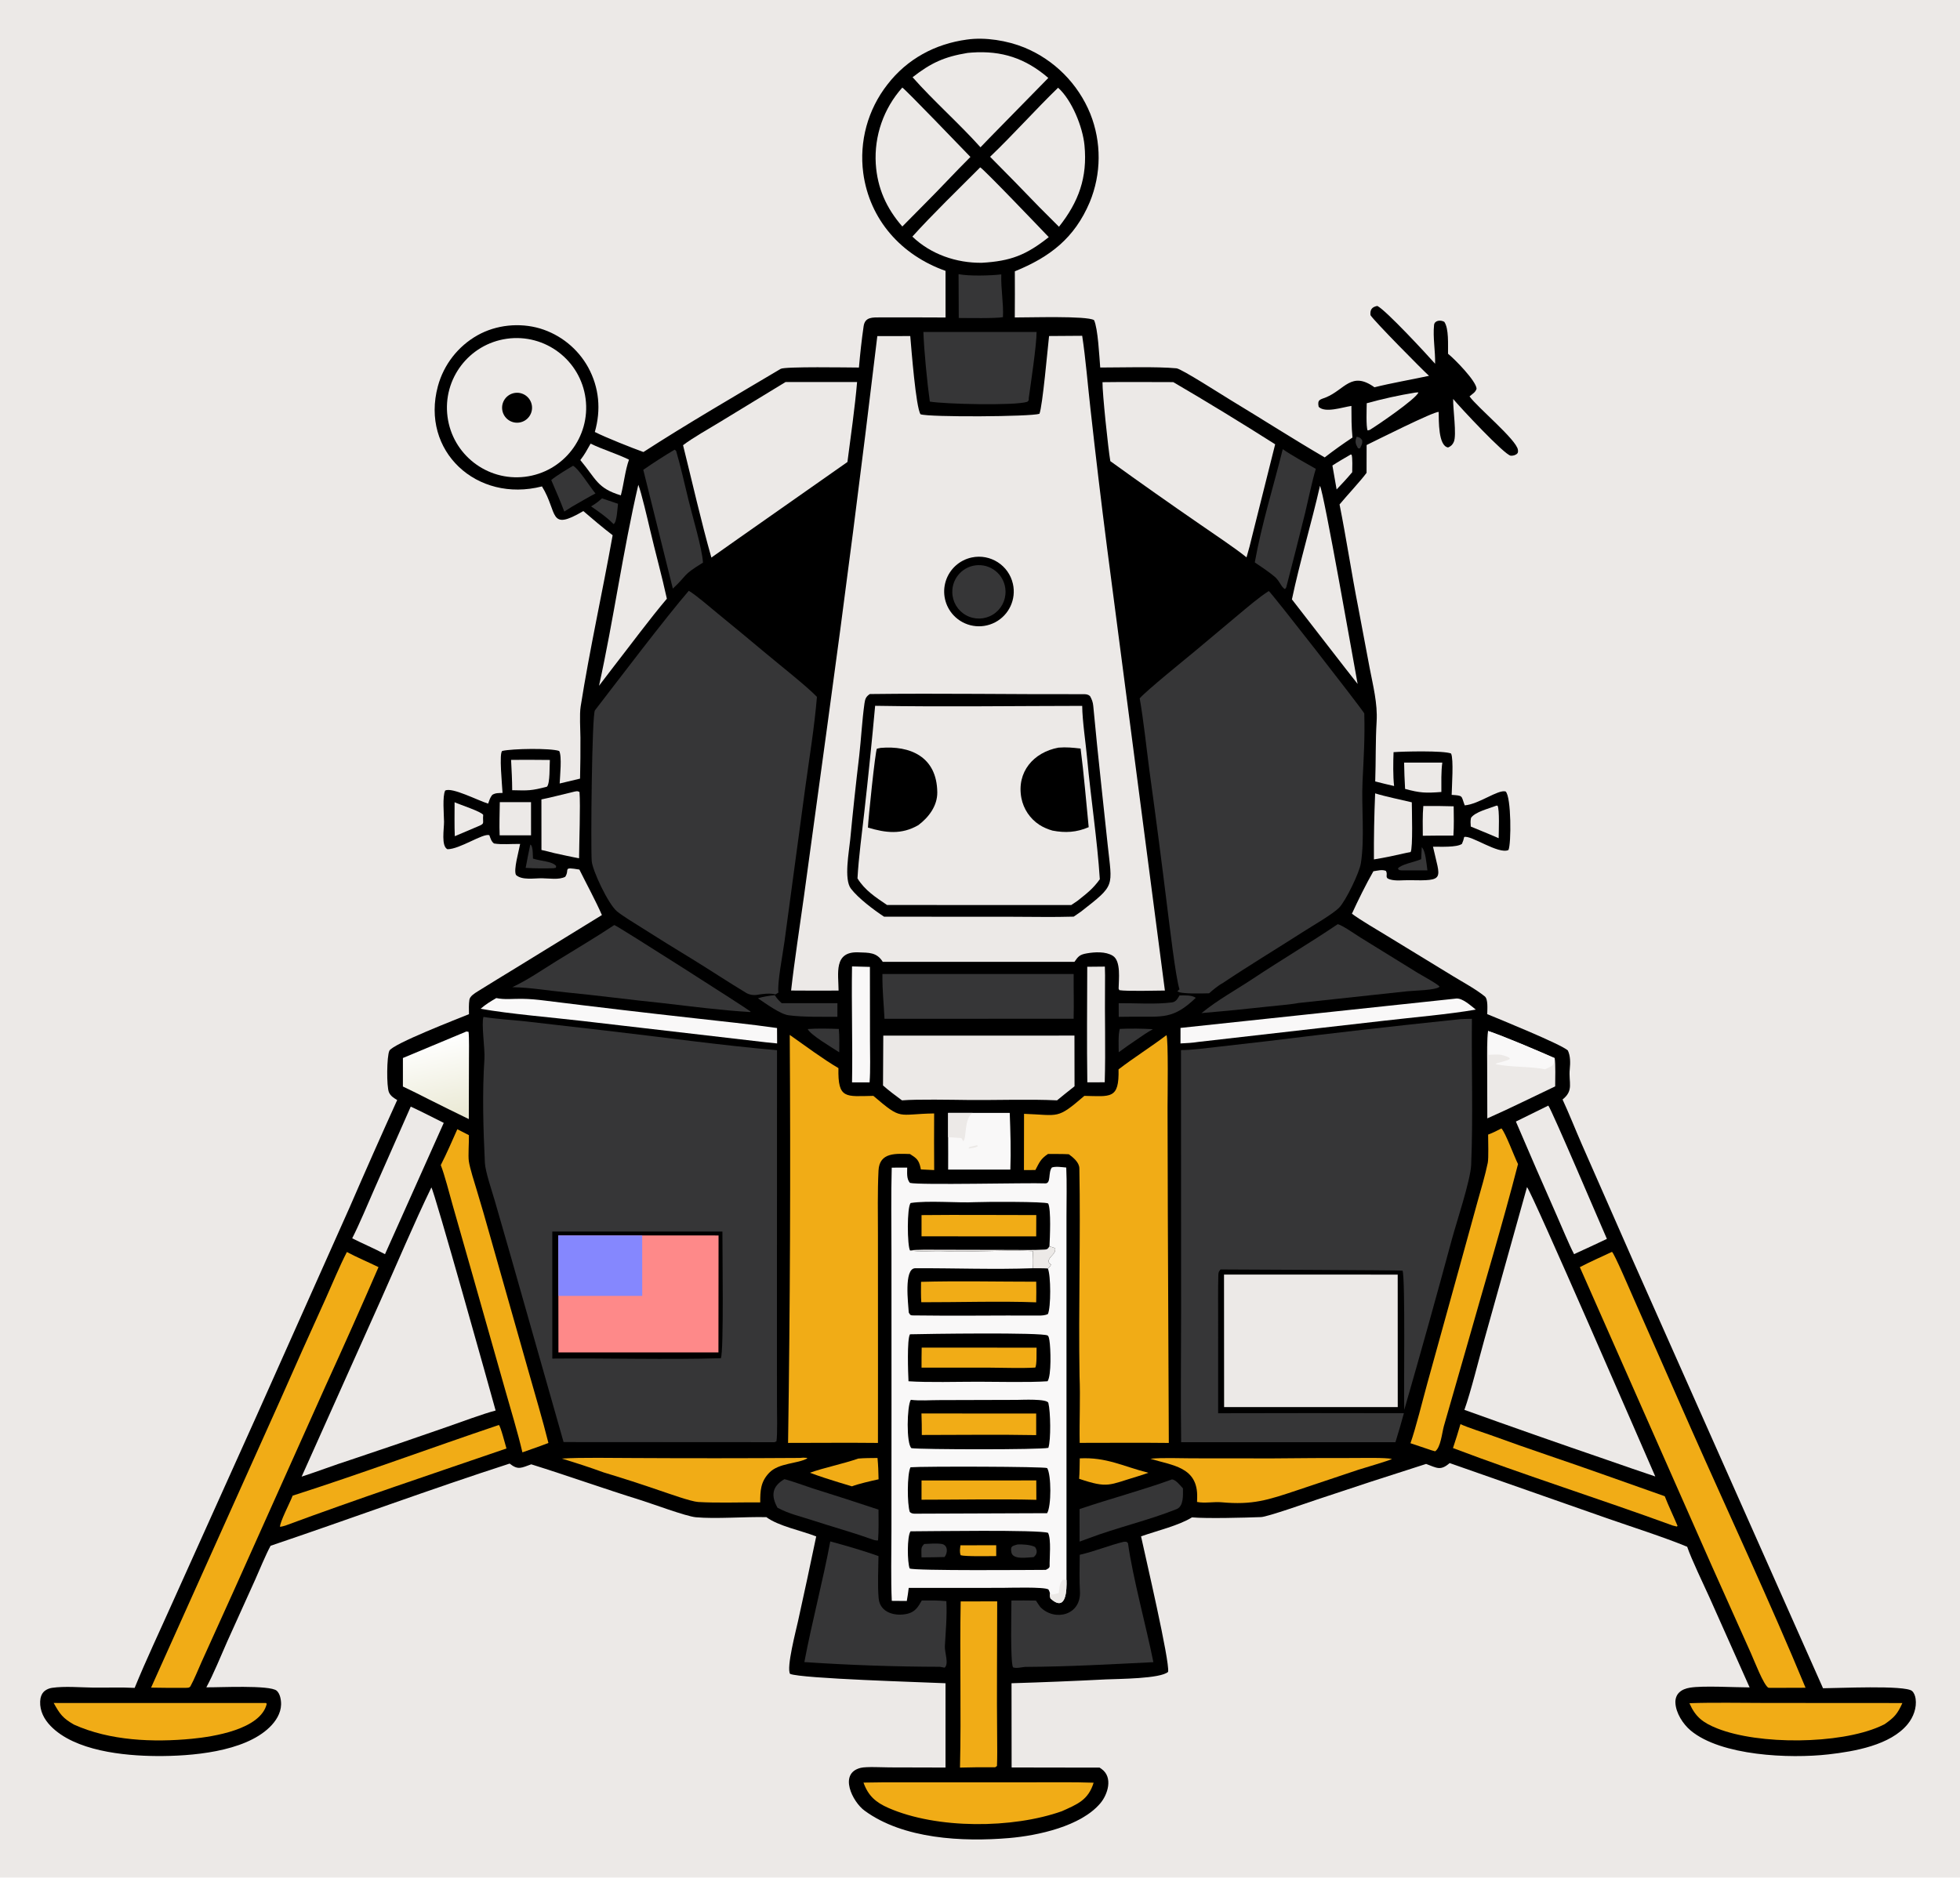
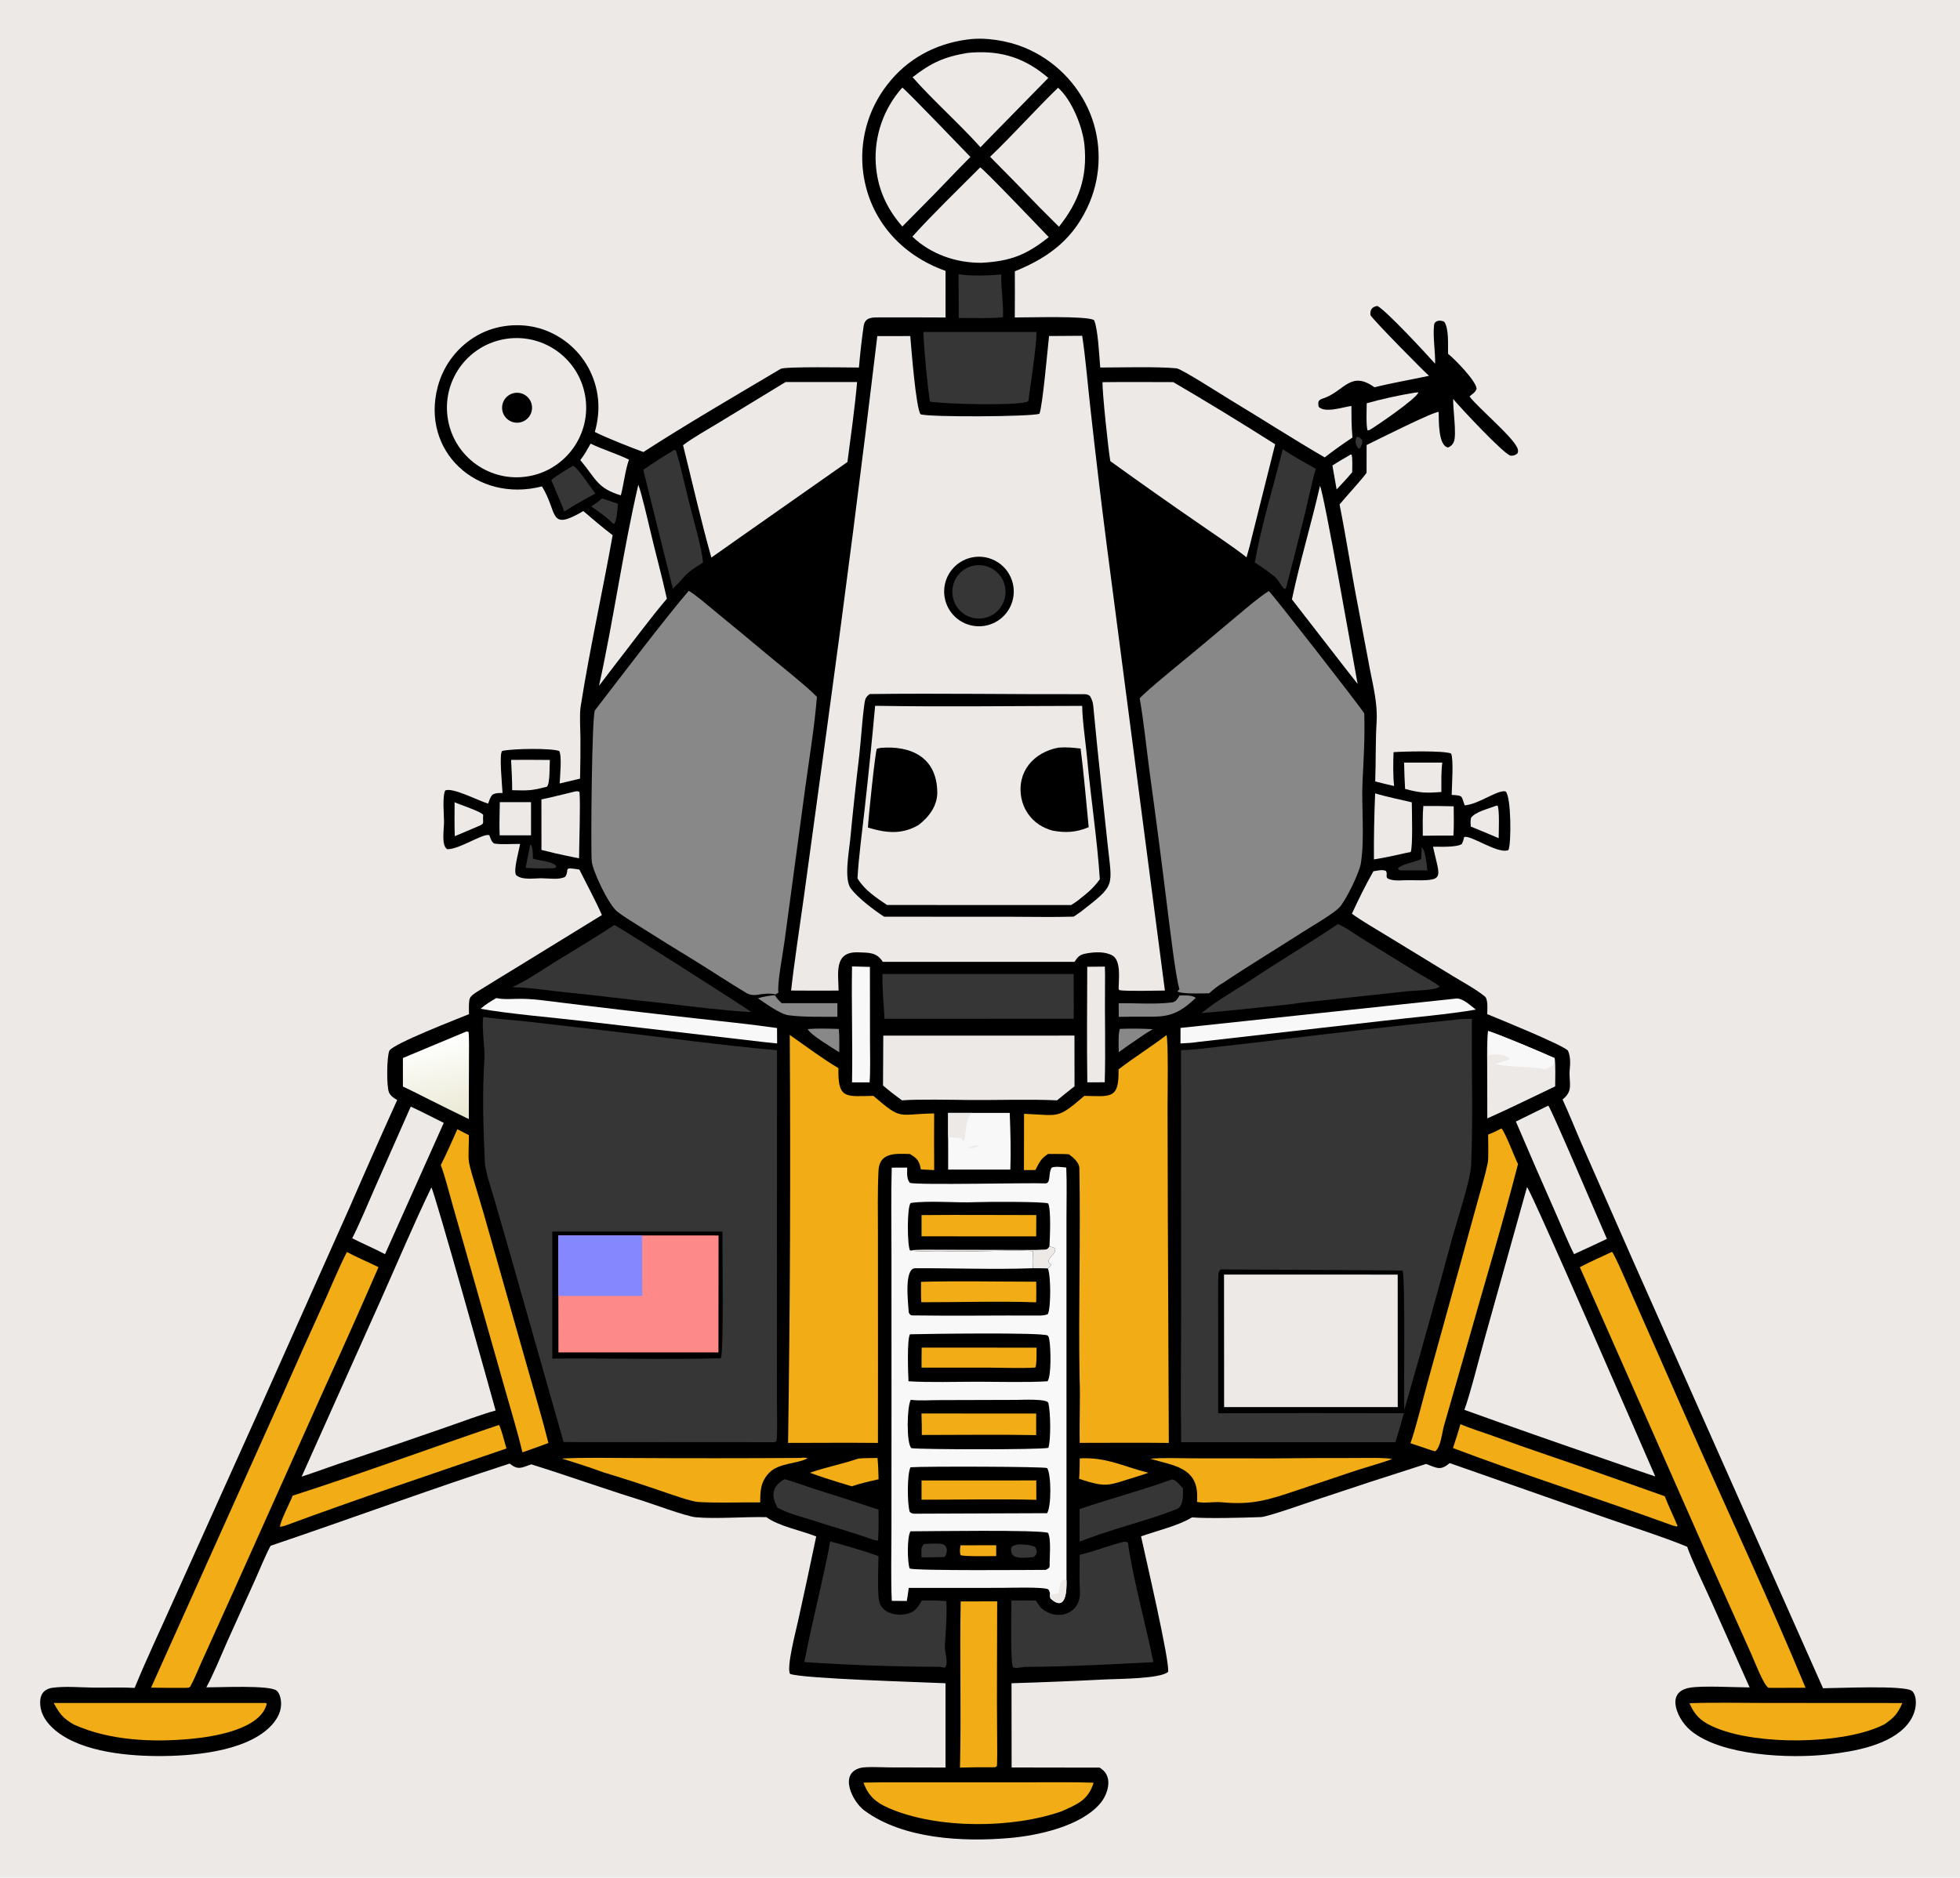
<svg xmlns="http://www.w3.org/2000/svg" width="502" height="481" viewBox="0 0 502 481">
  <path fill="#ece9e7" d="M0 0h502v481H0z" />
  <path d="M247.648 10.138c4.677-.675 10.367.264 14.71 2.036a31 31 0 0 1 16.889 16.964 30.15 30.15 0 0 1-.142 22.66c-3.91 9.246-10.224 14.055-19.183 17.71.041 3.919-.004 7.898-.012 11.821 3.443.032 18.467-.48 20.3.684 1.007 2.139 1.348 9.374 1.58 12.142 5.415 0 14.404-.279 19.537.202 1.269.118 11.64 6.793 13.745 8.062 8.027 4.841 16.077 10.023 24.214 14.763a115 115 0 0 1 7.116-5.09c-.282-2.8-.262-5.292-.275-8.1-2.332.334-6.728 1.894-8.387.228-.41-1.906.442-1.844 1.853-2.416 4.798-1.943 6.515-6.839 12.438-2.588 4.255-1.072 9.553-1.979 13.974-2.934-1.525-1.359-14.133-14.105-14.993-15.544-.146-1.395.356-2.102 1.752-2.362 2.197 1.076 12.635 12.349 14.8 14.812.078-3.294-.603-6.69-.269-9.93.118-1.149 1.614-1.383 2.62-.811 1.2 1.722.92 5.853.96 8.184 1.61 1.27 7.213 6.949 7.312 8.961-.337.978-.975 1.225-1.807 1.966 2.077 2.874 12.082 11.135 12.392 13.687.038.31.072.685-.159.93-.39.415-1.127.627-1.683.566-1.587-.174-13.055-12.483-14.745-14.537-.08 2.46.951 9.232.171 10.997-.322.728-.73 1.126-1.465 1.435-2.538-.392-2.365-6.869-2.413-9.102-1.166-.19-16.226 7.389-18.457 8.473l-.014 7.126c-1.425 1.97-5.093 5.891-6.918 8.101 1.75 8.74 3.077 17.702 4.805 26.469l2.893 15.361c.858 4.486 2.078 9.186 1.798 13.754-.313 5.122-.176 10.253-.362 15.374 1.53.423 3.28.802 4.839 1.176-.295-2.466-.238-6.207-.14-8.675 2.319-.186 12.888-.447 14.736.351.685 1.501.19 8.324.146 10.591 3.052.208 2.385.182 3.345 2.687 3.68-.303 8.473-4.094 10.474-3.563 1.47 1.363 1.466 13.466.723 15.002-2.533 1.197-9.64-3.916-11.335-3.327-.2.816-.248.99-.574 1.756-1.326.948-5.603.707-7.415.72 1.868 8.423 3.291 8.778-6.12 8.581-1.601-.034-3.373.27-4.938-.206-1.45-.441-.414-1.084-.985-2.163-.987-.432-2.149-.067-3.222.085-1.922 3.365-3.887 7.35-5.502 10.873 2.024 1.545 6.643 4.231 8.964 5.654l17.024 10.395c2.566 1.565 5.718 3.256 8.041 5.128.892.719.643 3.341.63 4.553 3.039 1.245 18.976 7.733 20.646 9.299.683 1.423.647 3.22.494 4.769-.346 3.506 1.117 5.438-1.848 7.8 1.638 3.517 3.345 7.844 4.946 11.5l12.99 29.542 48.778 109.786c3.467.002 21.07-.853 22.799.702.543.487.809 1.279.91 1.98.332 2.32-.564 4.708-2.014 6.493-4.416 5.433-13.715 7.016-20.289 7.766-9.98 1.138-27.52.387-35.297-6.103-1.98-1.652-3.801-4.495-3.92-7.122-.042-.941.228-1.874.894-2.56.746-.77 1.79-1.13 2.824-1.301 3.358-.557 11.312-.077 15.289-.07L437.88 409.34c-1.516-3.373-4.64-9.806-5.754-13.083-6.127-2.532-14.287-5.11-20.617-7.331l-40.223-14.108c-2.358 2.054-3.276 1.237-6.029.22a1841 1841 0 0 0-27.981 9.137c-2.248.748-12.65 4.42-14.295 4.48-4.212.157-13.716.415-17.692.074-3.308 2.083-9.013 3.435-13.041 4.865 1.063 4.965 7.43 32.183 6.926 34.716-1.947 1.78-12.736 1.781-15.897 1.928q-12.097.619-24.205.985l.025 21.574 7.468.018 15.066.022q.252.165.499.34c3.014 2.15 1.591 6.553-.32 8.808-4.99 5.892-15.98 8.267-23.339 8.897-11.893 1.017-27.113.262-37.019-7.008-3.09-2.224-6.77-9.59-.984-10.98 1.46-.351 5.613-.116 7.383-.112l14.316.038.001-21.6c-5.544-.262-36.854-1.172-39.81-2.396-1.001-1.538 1.524-11.16 2.029-13.48q2.403-10.852 4.664-21.736c-4.015-1.555-9.683-2.653-12.76-4.935-5.407-.14-12.943.498-18.063.027-2.529-.232-11.338-3.524-14.16-4.4-9.328-2.898-18.676-6.247-28-9.161-2.516.878-3.34 1.568-5.54-.19-20.16 6.508-40.992 14.23-61.22 21.053-1.22 2.224-2.874 6.274-3.95 8.686l-7.196 15.928c-1.554 3.515-3.511 8.351-5.312 11.65 2.977.065 16.295-.659 18.028.876.879.779 1.144 2.435 1.114 3.545-.06 2.267-1.353 4.264-2.932 5.803-6.555 6.386-20.212 7.438-28.915 7.382-8.496-.054-21.005-1.315-27.185-7.706-1.655-1.712-2.774-3.834-2.674-6.279.04-.983.34-2.01 1.121-2.662.533-.445 1.24-.725 1.923-.823 3.314-.474 7.163-.103 10.512-.065 3.543.042 7.11-.111 10.646.076 2.897-7.112 6.633-15 9.78-22.059l21.497-47.756 23.784-53.293a1827 1827 0 0 1 12.184-27.495c-.864-.512-1.681-1.01-2.107-1.963-.654-1.462-.575-9.25.102-10.659.855-1.775 17.585-8.216 20.384-9.368-.011-1.13-.071-2.602.113-3.712.154-.923 1.379-1.662 2.146-2.142 3.246-2.032 6.534-4.026 9.802-6.025l21.987-13.516c-1.471-3.417-4.059-8.203-5.766-11.653-4.484-.75-2.382-.048-3.621 1.847-1.581.84-4.13.4-5.957.38-1.989-.023-5.157.565-6.668-.86-.648-1.349.696-5.883 1.07-7.929-2.08-.05-4.72.217-6.686-.12-.702-.5-.888-1.304-1.206-2.13-1.623-.548-7.534 3.59-10.721 3.6-1.66-.788-.857-5.245-.877-7.044-.021-1.85-.446-6.54.291-7.981 1.749-.943 8.453 2.582 11.004 3.339.332-.908.466-1.487 1.05-2.237.867-.537 1.6-.452 2.639-.498-.061-1.533-.976-10.55-.032-10.769 2.535-.585 12.273-.756 14.54.018.752 1.339.191 6.542.123 8.333l5.22-1.248q.13-5.254.098-10.509c-.021-2.14-.26-5.96.057-7.965 2.314-14.666 5.585-29.272 8.195-43.881-2.65-2.036-4.968-4.007-7.506-6.187-9.024 5.287-6.432.428-10.596-6.319-16.687 4.275-31.151-9.025-26.656-25.68a21.4 21.4 0 0 1 10.166-13.05c4.782-2.678 10.744-3.273 15.989-1.733a21.06 21.06 0 0 1 12.324 9.942c2.844 5.216 3.339 10.897 1.713 16.577 2.905 1.462 9.41 4.038 12.45 5.135 10.832-7.022 24.01-14.685 35.158-21.308 1.058-.63 17.295-.347 20.037-.334.305-3.496.692-7.079 1.2-10.579.351-2.427 2.279-2.263 4.469-2.272 5.476-.02 11.035.009 16.515.028l-.003-11.946c-11.28-3.983-19.454-13.05-21.078-25.083a30.33 30.33 0 0 1 6.185-22.645c5.05-6.565 12.22-10.422 20.368-11.526" />
  <path fill="#ece9e7" d="m268.692 86.085 8.481-.059c.885 5.782 1.443 12.767 2.12 18.718a2006 2006 0 0 0 4.274 35.76l14.788 113.262c-2.396.025-9.754.208-11.663-.096l-.191-.388c.024-2.272.67-7.08-1.485-8.423-1.836-1.145-4.625-.98-6.697-.615-1.748.309-2.165.751-3.12 2.158l-49.106.004c-1.553-2.499-3.582-2.321-6.24-2.429-6.397-.261-5.1 5.438-5.074 9.796q-6.08.04-12.161-.013c.864-7.7 2.206-16.278 3.273-23.998l5.958-43.538A5719 5719 0 0 0 224.7 86.107l8.439-.014c.265 3.071 1.437 18.352 2.632 20.036 2.215.792 28.295.637 30.45-.124.79-1.8 2.122-16.886 2.47-19.92" />
  <path d="M222.787 177.805c18.22-.227 36.546.093 54.775.034.639-.001 1.122.059 1.608.484.464.799.75 1.552.835 2.48.615 6.689 1.317 13.374 2.029 20.05l1.662 15.525c1.166 10.969 2.096 10.192-6.826 17.16l-1.868 1.291c-5.21.166-11.192.026-16.45.028l-32.117-.013c-2.663-1.744-6.576-4.698-8.489-7.177-1.849-2.396-.486-9.477-.184-12.61q1.023-10.724 2.303-21.42c.507-4.469.726-9.026 1.35-13.465.166-1.178.422-1.737 1.372-2.368" />
  <path fill="#ece9e7" d="M224.143 180.816c17.347.299 35.643.037 53.032.02.035 3.871.918 9.6 1.281 13.576.92 10.073 2.592 20.79 3.233 30.841-1.81 2.5-3.275 3.572-5.665 5.487l-1.654 1.121-47.18-.015c-2.941-1.996-5.671-3.75-7.567-6.814.279-5.231 1.152-11.657 1.736-16.92a1274 1274 0 0 0 2.784-27.297" />
  <path d="M225.549 191.599c7.528-.643 14.415 2.22 14.51 11.388.036 3.427-2.149 6.37-4.848 8.4-4.326 2.502-8.359 1.994-12.913.625.055-1.944 1.866-19.467 2.289-20.207z" />
  <path d="M271.086 191.535c2.053-.173 3.645.008 5.68.233.842 6.493 1.42 13.585 2.074 20.142-3.111 1.337-5.987 1.51-9.278.877-1.113-.314-2.406-.852-3.375-1.494a10.62 10.62 0 0 1-4.583-6.824c-1.273-6.688 3.096-11.739 9.482-12.934" />
  <path d="M248.875 142.818a8.913 8.913 0 0 1 10.557 6.767 8.914 8.914 0 0 1-15.233 8.012 8.915 8.915 0 0 1 4.676-14.779" />
  <path fill="#363637" d="M250.563 144.782a6.817 6.817 0 0 1 6.974 6.659 6.817 6.817 0 1 1-13.63.314 6.82 6.82 0 0 1 6.655-6.974" />
  <path fill="#363637" d="M123.83 260.52c3.345.549 7.4.767 10.841 1.149l20.336 2.34c14.522 1.655 29.484 3.784 44.004 5.04l-.023 72.552.012 18.106c.008 1.874.153 8.034-.14 9.558l-.5.204-54.015-.032-13.628-47.957-4.037-14.024c-.668-2.286-2.384-7.348-2.488-9.534-.421-8.822-.7-17.886-.115-26.7.16-2.422-.832-9.02-.246-10.701" />
  <path d="m141.457 315.506 43.569.008c-.03 4.019.395 30.837-.401 32.442-13.857.412-29.124-.048-43.166.094z" />
  <path fill="#fe8989" d="m142.976 316.496 21.506.007 19.557.005-.03 29.97-40.98-.005-.02-14.483z" />
  <path fill="#8587fe" d="m142.976 316.496 21.506.007.005 15.482-21.477.005z" />
  <path fill="#363637" d="M373.079 261.193c1.028-.171 2.813-.161 3.911-.189-.123 11.901.322 25.548-.195 37.477-.168 3.863-3.776 14.741-4.903 18.887a2638 2638 0 0 1-12.23 43.833c-.162-3.998.302-33.576-.433-35.677-.58-.128-46.67-.298-46.626-.31-.483.632-.539.67-.563 1.613-.095 3.733-.042 7.635-.043 11.364l-.002 23.863 22.957-.036 24.615.03a218 218 0 0 1-2.163 7.428l-54.885-.002c-.151-10.933-.013-22.21-.014-33.166l-.027-67.291c2.488.022 6.473-.5 9.006-.788l13.53-1.549a2473 2473 0 0 1 48.065-5.487" />
  <path fill="#f9f8f8" d="M232.354 299.126c0 1.376-.192 2.887.697 3.912 2.292.614 30.562-.062 34.65.127 1.577.074.688-2.812 1.712-4.073 1.04-.336 2.53-.082 3.678.016.182 3.817.058 8.512.06 12.429l-.002 23.18.005 70.045c.062 2.399.012 8.455-4.094 4.759-.184-.68-.204-.65-.138-1.343-.109-.473-.177-.531-.389-.976-1.016-.721-10.059-.418-12.001-.416l-23.787.01a54 54 0 0 1-.496 3.353l-3.844-.031c-.26-5.545-.087-12.164-.087-17.781l.017-32.649-.012-38.798c-.004-7.101-.131-14.693.069-21.75 1.287-.032 2.667-.012 3.962-.014" />
  <path fill="#ece9e7" d="M271.185 408.09c.17-1.299.135-2.524 1.029-3.396l.94.067c.062 2.4.012 8.456-4.094 4.76-.184-.68-.204-.65-.138-1.343.157.186.068.109.326.259.359.207 1.492-.228 1.937-.348" />
  <path d="M233.085 320.358c-.72-1.076-.84-11.193.167-12.166 4.456-.7 11.962.019 16.611-.215 1.99-.1 17.813-.198 18.602.343.775 1.506.439 8.887.326 10.964q.726.214 1.44.466c.264 1.64-1.503 1.925-1.704 3.471.333.543.185.375.682.753-.346.582-.327.56-.835 1.007-1.213-.097-2.562-.07-3.788-.077-.197-1.014-.059-3.264-.024-4.383-7.16-.349-15.682.318-22.939.013-2.347-.098-6.391.22-8.538-.176" />
  <path fill="#ece9e7" d="M268.79 319.284q.727.214 1.441.466c.264 1.64-1.503 1.925-1.704 3.471.333.543.185.375.682.753-.346.582-.327.56-.835 1.007-1.213-.097-2.562-.07-3.788-.077-.197-1.014-.059-3.264-.024-4.383-7.16-.349-15.682.318-22.939.013-2.347-.098-6.391.22-8.538-.176 1.44-.286 5.754-.192 7.358-.192l18.5.04c2.792.009 5.85.078 8.65-.088.776-.045.863-.339 1.197-.834" />
  <path fill="#f1ac16" d="M236.026 311.29c9.722-.102 19.651-.004 29.389-.005l-.021 5.455-29.367-.007z" />
  <path d="M233.281 358.613c2.36.301 4.994.059 7.411.075l19.752-.058c1.248-.003 7.778-.346 8.065.788.565 2.238.683 9.462 0 11.498-2.203.514-32.449.442-35.062.087-1.353-1.097-1.162-10.8-.166-12.39" />
  <path fill="#f1ac16" d="m236.007 362.109 29.383.02.002 5.529c-9.582-.184-19.67-.033-29.296-.037.023-1.84-.039-3.673-.089-5.512" />
  <path d="M233.063 341.827c3.773-.106 33.947-.54 35.268.315.297.192.398.923.454 1.264.317 1.945.54 8.978-.484 10.454-4.897.333-12.633.118-17.79.118-5.163-.002-12.922.224-17.823-.12-.098-1.993-.424-10.735.375-12.031" />
  <path fill="#f1ac16" d="m236.065 345.241 29.428.012c-.05 1.081.106 4.43-.341 5.099-3.443.214-8.194.034-11.768.02l-17.356-.005c-.028-1.664.02-3.452.037-5.126" />
  <path d="M264.586 324.904c1.226.007 2.575-.02 3.788.077.788 1.644.819 10 .011 11.673-.656.309-1.549.38-2.303.375-10.773-.07-21.583.123-32.342-.041-.663-.01-.7-.276-.988-.743-.103-2.109-1.329-11.326 1.665-11.339 9.963-.042 20.226.36 30.169-.002" />
  <path fill="#f1ac16" d="M235.899 328.386c9.314-.262 20.095-.029 29.503-.032q.052 2.64-.01 5.283c-8.943-.346-20.302.002-29.428-.022-.12-1.622-.07-3.576-.065-5.23" />
  <path d="M233.194 375.896c3.222-.27 34.27-.195 35.009.205 1.077 1.729 1.09 9.824-.02 11.557l-32.82.123c-.999-.004-1.762.138-2.346-.44-.672-1.96-.716-9.606.177-11.445" />
  <path fill="#f1ac16" d="m236.027 379.266 29.387-.002.019 4.969c-9.371-.24-19.955-.022-29.409-.026z" />
  <path d="M233.204 392.301c4.373-.006 33.02-.454 35.229.396.861 1.7.353 6.436.398 8.517.011.512-.586.75-.979.964-2.818.014-33.81.279-34.872-.363-.599-1.554-.695-8.137.224-9.514" />
  <path fill="#f1ac16" d="m255.153 395.867.002 2.777c-1.63.006-7.904.144-9.103-.214-.326-.884-.155-1.593-.06-2.544z" />
  <path fill="#363637" d="M236.717 395.547c1.394-.061 3.064-.216 4.439-.013 1.643.243 1.656 2.285.745 3.356-1.927.07-3.948.065-5.883.09a63 63 0 0 1-.023-1.103c-.012-1.289-.059-1.53.721-2.33" />
  <path fill="#363637" d="M260.527 395.688c1.127-.125 3.484.048 4.565.622.668.957.566 1.892-.365 2.6-1.398.037-5.307.797-5.686-1.219-.306-1.626.219-1.6 1.486-2.003" />
-   <path fill="#363637" d="M193.804 254.885c-.875.12-1.905-.048-2.668-.507-4.681-2.814-9.255-5.861-13.904-8.713a765 765 0 0 1-12.746-7.915c-1.779-1.121-5.066-3.125-6.443-4.258-2.286-1.88-6.333-10.552-6.494-12.929-.273-4.021.051-37.576.828-38.583 5.794-7.512 18.036-23.683 24.038-30.629 1.927 1.15 5.484 4.24 7.412 5.826q6.223 5.079 12.375 10.243c3.069 2.578 10.631 8.551 13.039 11.115-.679 7.906-1.91 15.385-2.993 23.232l-5.321 39.418c-.328 2.578-1.957 11.063-1.544 13.099l-.764.47c-1.375-.38-3.4-.133-4.815.13" />
-   <path fill="#363637" d="M324.968 151.42c.64.377 23.289 29.435 24.455 31.344.17 6.436-.138 10.946-.445 17.417-.312 6.537.584 14.478-.425 20.962-.377 2.428-3.819 9.529-5.522 11.337-1.549 1.645-7.158 4.88-9.371 6.302-6.838 4.392-13.77 8.56-20.53 13.093-1.041.535-2.577 1.8-3.445 2.595-1.36.02-7.46.26-8.138-.534l.548-.492c-.974-2.873-2.6-16.85-3.084-20.594a2404 2404 0 0 0-4.616-35.431c-.767-5.833-1.502-12.901-2.494-18.509 1.834-2.095 11.681-10.03 14.133-12.077l10.953-9.18c2.398-2 5.403-4.609 7.98-6.233" />
+   <path fill="#888888" d="M193.804 254.885c-.875.12-1.905-.048-2.668-.507-4.681-2.814-9.255-5.861-13.904-8.713a765 765 0 0 1-12.746-7.915c-1.779-1.121-5.066-3.125-6.443-4.258-2.286-1.88-6.333-10.552-6.494-12.929-.273-4.021.051-37.576.828-38.583 5.794-7.512 18.036-23.683 24.038-30.629 1.927 1.15 5.484 4.24 7.412 5.826q6.223 5.079 12.375 10.243c3.069 2.578 10.631 8.551 13.039 11.115-.679 7.906-1.91 15.385-2.993 23.232l-5.321 39.418c-.328 2.578-1.957 11.063-1.544 13.099l-.764.47c-1.375-.38-3.4-.133-4.815.13" />
+   <path fill="#888888" d="M324.968 151.42c.64.377 23.289 29.435 24.455 31.344.17 6.436-.138 10.946-.445 17.417-.312 6.537.584 14.478-.425 20.962-.377 2.428-3.819 9.529-5.522 11.337-1.549 1.645-7.158 4.88-9.371 6.302-6.838 4.392-13.77 8.56-20.53 13.093-1.041.535-2.577 1.8-3.445 2.595-1.36.02-7.46.26-8.138-.534l.548-.492c-.974-2.873-2.6-16.85-3.084-20.594a2404 2404 0 0 0-4.616-35.431c-.767-5.833-1.502-12.901-2.494-18.509 1.834-2.095 11.681-10.03 14.133-12.077l10.953-9.18c2.398-2 5.403-4.609 7.98-6.233" />
  <path fill="#f1ac16" d="M202.271 265.127c3.724 2.626 8.592 6.241 12.472 8.51-.185 8.024 1.883 7.222 8.944 7.107 7.486 6.402 6.037 4.654 15.569 4.504q-.043 7.255.01 14.51l-3.409-.166a17 17 0 0 0-.1-.496c-.437-1.97-1.059-2.414-2.696-3.452-3.481-.086-7.823-.544-8.056 4.244-.269 5.504-.144 11.075-.143 16.593l.013 34.218-.012 18.96c-7.629-.08-15.38-.007-23.02-.005q.778-52.261.428-104.527" />
  <path fill="#f1ac16" d="M298.745 265.206c.533.54.293 16.423.291 18.334l.072 27.83.252 58.29c-7.555-.09-15.262-.014-22.83-.017-.108-5.661.196-11.495-.035-17.044-.296-17.645.294-35.65-.048-53.31-.03-1.505-1.582-2.772-2.702-3.585-1.62-.098-3.687-.057-5.344-.067-1.872 1.259-2.177 2.132-3.215 4.104l-2.93.02.023-14.417c9.091.326 8.34 1.512 15.447-4.599 6.695.118 8.944.931 8.757-6.784 3.882-2.985 8.266-5.74 12.262-8.756" />
  <path fill="#ece9e7" d="M110.485 304.206c.73.842 15.206 52.571 16.457 57.153-3.369.873-8.95 2.99-12.471 4.2a1945 1945 0 0 1-24.695 8.436c-4.152 1.328-8.301 2.933-12.522 4.299l20.141-44.963c4.23-9.449 8.633-19.927 13.09-29.125" />
  <path fill="#ece9e7" d="M391.1 304.12c1.173 1.087 30.136 67.923 32.854 74.132a1035 1035 0 0 1-12.344-4.241 2544 2544 0 0 1-36.546-12.825c1.594-4.4 3.818-13.405 5.141-18.108z" />
  <path fill="#ece9e7" d="m313.498 326.524 44.485.012.011 33.942-44.473-.002z" />
  <path fill="#ece9e7" d="M201.193 97.873h18.326c-.513 6.148-1.664 14.322-2.472 20.484l-27.967 19.63-6.879 4.853c-2.603-9.132-4.934-19.482-7.256-28.792 2.495-1.898 6.748-4.294 9.56-6.005z" />
  <path fill="#ece9e7" d="M282.375 97.909c5.97-.09 12.135-.014 18.12-.017 8.33 4.856 17.938 10.736 26.103 15.931l-5.882 23.458c-.435 1.925-.904 3.607-1.451 5.506-3.125-2.533-8.447-6.026-11.852-8.41a1245 1245 0 0 1-23.034-16.238c-.549-3.133-2.063-17.591-2.004-20.23" />
  <path fill="#f1ac16" d="M412.858 320.709c.553.267 4.721 10.072 5.435 11.661l14.83 33.644c9.618 21.713 20.272 44.503 29.322 66.366l-8.304.027-1.184-.015c-1.215-.558-3.697-7.069-4.487-8.812l-10.198-22.78-33.642-76.17c2.464-1.301 5.663-2.712 8.228-3.921" />
  <path fill="#f1ac16" d="M88.846 320.747c2.5 1.34 5.489 2.59 8.099 3.875a1735 1735 0 0 1-13.585 30.495l-23.538 52.53-8.198 18.125c-.833 1.844-1.853 4.429-2.83 6.195-.281.509-.818.401-1.425.439q-4.338.026-8.675-.058l33.027-73.544q5.761-13.082 11.682-26.094c1.686-3.74 3.59-8.391 5.442-11.963" />
  <path fill="#ece9e7" d="M129.817 86.781c9.819-1.382 18.878 5.512 20.165 15.345s-5.692 18.828-15.535 20.021c-9.711 1.177-18.557-5.689-19.827-15.39-1.27-9.7 5.51-18.614 15.197-19.976" />
  <path d="M131.8 100.672a3.836 3.836 0 1 1 1.267 7.567 3.836 3.836 0 0 1-1.267-7.567" />
  <path fill="#000000" d="M285.371 123.431c3.965 2.62 7.739 5.463 11.62 8.175l24.757 17.314c-1.222 1.419-11.726 9.854-13.595 11.279-2.643 2.453-5.89 5.037-8.687 7.393-2.484 2.09-5.645 4.858-8.274 6.639-1.255-16.657-4.733-34.038-5.821-50.8" />
  <path fill="#000000" d="M216.064 123.519c.54 1.4-5.475 45.262-6.164 50.509-4.927-3.653-11.583-9.629-16.583-13.716-3.773-3.101-10.109-8.154-13.566-11.32 1.775-1.733 7.81-5.472 10.268-7.173 8.587-5.94 17.366-12.571 26.045-18.3" />
  <path fill="#ece9e7" d="m226.229 265.31 48.963-.007.022 12.982-2.733 2.181-1.748 1.429c-6.986-.34-15.63-.021-22.757-.094-4.177-.043-13.108-.23-16.957.098-1.695-1.263-3.274-2.412-4.86-3.819z" />
  <path fill="#363637" d="M287.827 394.98c.844.017.513-.137 1.073.346 1.193 8.701 4.707 21.486 6.505 30.497-11.137.55-21.698 1.158-32.894 1.214-1.035.112-2.191.439-3.063.111-.707-1.476-.409-14.557-.399-17.119q3.141-.04 6.281.014c.22.337.944 1.494 1.21 1.755 3.711 3.643 10.436 1.988 10.053-4.192-.158-2.56-.09-6.407-.047-9.291 3.928-.898 7.426-2.397 11.281-3.334" />
  <path fill="#363637" d="M212.653 394.891c3.771 1.007 8.74 2.458 12.347 3.751-.042 3.424-.252 7.454.043 10.822.33 3.752 4.357 4.72 7.462 3.933 1.913-.484 2.667-1.749 3.584-3.373 2.31-.026 3.978-.044 6.292.163.203 3.948-.163 7.655-.38 11.581-.083 1.51 1.11 4.545-.073 5.467l-1.168-.225a538 538 0 0 1-34.747-1.207c1.958-10.33 4.743-20.741 6.64-30.912" />
  <path fill="#363637" d="M342.613 236.768c1.149.213 4.594 2.645 5.78 3.383l14.686 9.072c1.025.64 5.317 2.939 5.625 3.56-.9.925-6.598.975-8.271 1.166l-27.865 3.005c-1.738.358-5.583.673-7.454.88a711 711 0 0 1-17.39 1.712c4.445-3.594 8.653-5.81 13.309-8.904 7-4.653 14.678-9.205 21.58-13.874" />
  <path fill="#f1ac16" d="M384.55 289.086c1.025 1.053 3.27 7.191 4.25 9.134-3.944 15.347-8.939 31.847-13.249 47.14l-5.748 20.009c-.464 1.672-.812 5.498-2.234 6.438l-.936-.265-5.383-1.808c1.397-3.95 3.19-11.276 4.38-15.57l8.151-29.456 4.634-16.814c.871-3.118 2.013-6.913 2.638-10.02.236-1.173.094-5.69.09-7.209 1.27-.47 2.21-.969 3.407-1.579" />
  <path fill="#f1ac16" d="m117.133 289.293 2.965 1.519c.044 1.81-.227 5.287-.016 6.692.279 1.855 1.483 5.589 2.05 7.477a545 545 0 0 1 3.27 11.243l9.99 35.188c1.68 5.963 3.58 12.267 5.07 18.255-1.343.54-2.751 1.02-4.117 1.507l-2.545.901c-1.193-5.13-3.001-10.993-4.447-16.134l-8.322-29.33-5.12-17.959c-.778-2.737-2.026-7.666-3.02-10.168 1.528-2.993 2.873-6.117 4.242-9.191" />
  <path fill="#363637" d="M157.337 236.98c1.02.33 34.185 21.503 34.904 22.167l-.095.125c-7.412-.435-15.068-1.438-22.468-2.296-8.246-.832-16.517-1.954-24.792-2.756-4.857-.471-8.703-1.202-13.666-1.323 3.828-1.778 7.514-4.338 11.137-6.587 4.957-3.078 10.142-6.105 14.98-9.33" />
  <path fill="#363637" d="m226.006 249.532 48.982.002c-.038 3.978.096 7.291-.01 11.45l-48.44.02c-.2-4.31-.566-6.95-.532-11.472" />
  <path fill="#363637" d="m236.502 85.039 28.988.004c.027 3.197-1.5 13.319-1.992 16.885-.053.814.111.504-.394 1.014-3.212 1.028-21.163.594-24.953-.06-.66-4.633-1.499-13.184-1.649-17.843" />
  <path fill="#f1ac16" d="m226.195 456.607 37.798-.005c5.283.02 10.853-.092 16.11.1-1.377 4.48-4.175 5.512-8.121 7.301-12.565 4.466-31.963 4.629-44.433-.833-3.266-1.43-5.19-3.13-6.39-6.495z" />
  <path fill="#ece9e7" d="M270.998 22.472c3.545 3.175 6.305 10.039 6.762 14.74.803 8.272-1.514 14.538-6.535 20.881l-5.046-5.05q-6.245-6.49-12.595-12.88c5.823-5.556 11.58-12.038 17.414-17.69" />
  <path fill="#ece9e7" d="M231.098 22.438c.767.394 15.68 15.956 17.451 17.767-3.945 3.928-7.765 8.095-11.755 12.073l-5.687 5.749c-4.076-4.661-6.405-9.837-6.803-16.073a26.88 26.88 0 0 1 6.793-19.516" />
  <path fill="#ece9e7" d="M251.052 42.873c.962.498 15.632 15.865 17.559 17.877-5.813 4.612-9.751 6.144-17.145 6.573-6.516.072-13.052-2.165-17.788-6.71 5.028-5.59 11.992-12.338 17.374-17.74" />
  <path fill="#ece9e7" d="M247.813 13.558q.525-.057 1.054-.092c7.714-.55 13.781 1.465 19.63 6.5l-15.225 15.537-2.146 2.232c-5.441-6.078-12.03-11.869-17.394-17.948 4.727-3.691 8.144-5.25 14.081-6.229" />
  <path fill="#f1ac16" d="M204.79 373.504c.883-.084 1.005-.098 1.878-.016l.079.145c-2.49 1.392-7.299 1.11-9.753 3.689-2.22 2.332-2.284 4.635-2.284 7.575-5.074-.055-10.891.188-15.895-.108-1.821-.107-7.561-2.173-9.688-2.885a385 385 0 0 0-14.538-4.698c-3.684-1.344-6.914-2.38-10.68-3.538 4.756-.334 13.528-.137 18.583-.142q21.148.116 42.298-.023" />
  <path fill="#f1ac16" d="M432.698 436.337c6.178-.221 13.267-.065 19.504-.065l35.042.022c-1.286 2.84-2.083 3.699-4.575 5.435q-.618.317-1.256.591c-10.323 4.541-30.906 4.745-41.622.466-3.6-1.438-5.546-2.904-7.094-6.449" />
  <path fill="#f1ac16" d="m68.143 436.288.177.226c-1.583 6.535-13.636 8.4-19.168 8.935-9.92.957-21.032.511-30.206-3.631-2.886-1.648-3.64-2.73-5.194-5.54z" />
  <path fill="#f1ac16" d="M294.649 373.713c2.98-.317 7.452-.118 10.603-.113l20.645.02a1683 1683 0 0 1 21.02-.101c2.062 0 7.843-.134 9.618.239-.887.5-7.261 2.316-8.658 2.783l-15.584 5.221c-7.524 2.517-11.436 3.838-19.447 3.098-1.902-.175-4.336.31-6.255-.082l.031-1.096c.236-7.916-6.32-8.21-11.974-9.969" />
  <path fill="#f1ac16" d="m246.048 410.259 9.357-.008c.007 11.679-.135 23.409-.01 35.09.024 2.337.042 4.75-.047 7.083l-.458.327a226 226 0 0 0-9.016.081c.335-14.082-.088-28.375.174-42.573" />
  <path fill="#f1ac16" d="M127.769 365.062c.436.251 1.678 5.172 1.948 6.018-18.431 6.324-38.429 13.003-56.614 19.75-.597.19-.759.21-1.373.33-.138-1.073 2.523-6.187 3.123-7.748l.091-.241c17.476-5.598 35.346-12.221 52.825-18.109" />
  <path fill="#f1ac16" d="M374.056 364.843c2.026.929 5.502 2.012 7.716 2.803a765 765 0 0 0 14.853 5.228c9.817 3.322 19.955 6.991 29.755 10.438.928 2.401 2.255 5.146 3.278 7.599l-.192.166-1.054-.26c-18.487-6.758-37.986-12.913-56.272-19.846a151 151 0 0 0 1.916-6.128" />
  <path fill="#ece9e7" d="M396.554 283.24c.81.886 13.298 30.293 15.01 34.148a590 590 0 0 1-8.41 3.905c-1.379-2.631-3.136-6.997-4.431-9.89q-5.31-12.006-10.469-24.08z" />
  <path fill="#ece9e7" d="M105.201 283.496c2.753 1.267 5.72 2.814 8.455 4.172l-15.049 33.637c-2.715-1.451-5.624-2.66-8.4-4.07 1.868-3.675 3.973-8.745 5.661-12.589z" />
  <path fill="#ece9e7" d="M163.488 124.193c.738 1.805 2.48 9.271 2.962 11.335 1.376 5.898 3.069 11.975 4.35 17.856-4.386 5.174-9.398 11.97-13.64 17.41a536 536 0 0 0-3.738 4.893c3.7-16.742 6.147-34.665 10.066-51.495" />
  <path fill="#ece9e7" d="M338.077 124.463c.983 1.635 8.697 45.677 9.642 50.753l-3.127-3.984-13.702-17.678c2.011-9.583 5-19.465 7.187-29.091" />
  <path fill="#f9f8f8" d="M127.112 255.69c2.096.457 4.35.158 6.531.19 2.147.032 3.811.197 5.931.461a2868 2868 0 0 0 38.112 4.495c7.022.805 14.376 1.524 21.332 2.53l.022 3.949-2.887-.294-46.9-5.451c-7.628-.894-18.917-1.825-26.165-3.135 1.483-1.258 2.328-1.743 4.024-2.745" />
  <path fill="#363637" d="M328.54 115.073c2.441 1.689 5.838 3.529 8.474 5.042-.856 2.679-2.016 8.304-2.725 11.225q-2.367 9.585-4.857 19.139l-.319.45c-.966-.49-1.377-2.137-2.643-3.187-1.633-1.356-3.345-2.478-5.093-3.66 1.784-9.914 4.75-19.289 7.163-29.009" />
  <path fill="#363637" d="m172.785 115.197.391.32c1.086 3.717 2.254 8.789 3.177 12.635.987 4.115 3.445 12.18 3.698 15.984-5.516 3.376-3.839 3.063-7.724 6.654l-7.568-30.428a139 139 0 0 1 8.026-5.165" />
  <path fill="#f9f8f8" d="M373.029 255.808c1.625-.087 3.608 1.788 4.96 2.839-7.028 1.226-16.084 1.977-23.326 2.829l-47.735 5.446c-1.597.26-2.966.31-4.579.392l.004-3.976z" />
  <path fill="#ece9e7" d="M381.124 264.119c4.05 1.341 12.905 5.132 17.061 6.956.256 1.259.14 5.749.129 7.239-5.704 2.696-11.641 5.676-17.38 8.2l-.037-14.09c-.002-2.112-.087-6.324.227-8.305" />
  <path fill="#f9f8f8" d="M381.124 264.119c4.05 1.341 12.905 5.132 17.061 6.956-.235 2.16-.543 1.926-2.498 2.867-3.262-.749-8.845-.502-12.62-1.319.104-.411 2.474-.588 3.661-1.346l-.185-.321c-2.161-1.029-2.868-.817-5.279-.724-.129-2.045.108-3.83-.14-6.113" />
  <defs>
    <linearGradient id="a" x1="229.491" x2="221.027" y1="573.177" y2="533.189" gradientUnits="userSpaceOnUse">
      <stop offset="0" stop-color="#eae9d4" />
      <stop offset="1" stop-color="#fff" />
    </linearGradient>
  </defs>
  <path fill="url(#a)" d="m238.932 528.5 1.08.192c.388 2.736.205 11.5.209 14.597l-.08 30.096c-6.914-3.308-13.908-6.866-20.791-10.271a431 431 0 0 0-12.967-6.41l.01-14.614z" transform="scale(.5)" />
  <path fill="#f9f8f8" d="m242.837 285.11 6.257-.004 9.524.009c.177 4.661.331 9.842.156 14.517l-15.934.007c0-2.757.026-5.556-.004-8.31z" />
  <path fill="#ece9e7" d="m242.837 285.11 6.257-.004c-2.25 1.667-1.412 6.074-2.363 7.278l-.521-.833c-.49-.025-3.174-.236-3.374-.221z" />
  <path fill="#ece9e7" d="m250.259 293.372.18.266c-.635.413-1.447.466-2.217.599l-.16-.044.2-.333z" />
  <path fill="#363637" d="M200.9 378.943c1.618.358 5.553 1.82 7.338 2.388a924 924 0 0 1 16.767 5.411c.002 2.472.082 5.457-.113 7.881-.777.098-1.473-.251-2.267-.517-4.667-1.66-9.647-3.015-14.367-4.575-3.156-1.043-6.182-1.677-9.12-3.275-1.695-3.056-1.451-5.454 1.762-7.313" />
  <path fill="#363637" d="M300.175 379c.986.082 2.073 1.518 2.801 2.296.014 1.72.228 4.582-1.637 5.327-7.24 2.891-15.303 4.728-22.579 7.488l-2.251.824-.01-8.327c7.696-2.632 16.203-4.875 23.676-7.608" />
  <path fill="#ece9e7" d="M147.189 202.786c.649-.099.67-.174 1.234.115.273 3.517-.09 12.939-.112 16.978-2.099-.378-4.276-.881-6.369-1.332-1.047-.296-2.198-.544-3.263-.798l-.012-12.95c2.599-.51 5.845-1.401 8.522-2.013" />
  <path fill="#ece9e7" d="M143.176 205.347a2.8 2.8 0 0 1-.081 2.475c-.971.597-.732.4-2.083.367l-.229-.426c.673-.876 1.462-1.119 2.393-2.417" />
  <path fill="#ece9e7" d="M352.205 203.25c2.638.819 6.6 1.625 9.39 2.291.007 1.817.315 11.774-.306 12.746l-1.037.195c-2.922.67-5.406 1.209-8.36 1.69a349 349 0 0 1 .313-16.922" />
  <path fill="#f9f8f8" d="m218.222 247.58 4.583.126.021 19.047c.002 3.131.136 7.537-.104 10.532l-4.496.002c.177-9.77-.168-19.832-.004-29.707" />
  <path fill="#ece9e7" d="m278.468 247.672 4.515-.044c.06 1.459.055 2.995.038 4.458-.1 8.367.178 16.815-.075 25.175-1.452.037-2.998.01-4.458.01-.143-9.757-.046-19.839-.02-29.6" />
  <path fill="#363637" d="M245.51 70.238c2.774.53 8.093.385 10.942.061-.116 3.902.603 7.338.427 10.95-1.59.359-9.376.222-11.32.212z" />
  <path fill="#ece9e7" d="M151.27 113.65c2.875 1.432 6.722 2.583 9.832 4.113-.991 2.733-1.309 6.161-2.09 9.14-6.053-1.833-6.273-4.099-10.375-9.038 1.106-1.43 1.744-2.635 2.632-4.215" />
  <path fill="#f1ac16" d="M219.818 373.663c1.595-.144 3.323-.131 4.934-.151.178 1.923.231 3.531.272 5.466-1.895.412-5.084 1.138-6.827 1.8l-3.545-1.07c-2.545-.78-4.718-1.484-7.218-2.407 3.572-1.302 8.34-2.231 12.384-3.638" />
  <path fill="#f1ac16" d="M276.55 373.613c6.851-.34 10.863 1.98 17.589 3.698-.9.328-1.839.613-2.752.906-7.416 2.196-7.486 3.159-14.998.63.128-1.571.123-3.622.161-5.234" />
  <path fill="#ece9e7" d="M130.899 194.668q4.966-.038 9.933.023c-.119 1.56.084 5.942-.742 6.847-4.046 1.06-4.778 1.005-8.905.902-.012-2.636-.149-5.143-.286-7.772" />
  <path fill="#363637" d="M146.775 119.327c1.501.8 4.233 5.3 5.737 7.091-1.881.973-4.095 2.303-5.97 3.362l-2.017 1.276c-.987-2.663-2.226-5.45-3.338-8.079 1.314-1.11 4.088-2.78 5.588-3.65" />
  <path fill="#ece9e7" d="m359.622 195.366 9.786-.005c-.328 2.342-.24 5.134-.24 7.531-3.975.31-5.485.263-9.293-.786a169 169 0 0 1-.253-6.74" />
  <path fill="#ece9e7" d="m128.01 205.497 7.997.002.006 8.501-8.038-.006c-.123-2.494.005-5.935.035-8.497" />
-   <path fill="#363637" d="M194.124 255.746c1.023-.353 3.245-.737 4.335-.786.653 1.022.85 1.176 1.742 2.035h14.28l-.005 3.495c-3.847-.024-8.721.115-12.52-.396-2.144-.288-5.888-3.037-7.832-4.349" />
-   <path fill="#363637" d="M302.11 255.016c1.262-.008 3.164-.136 4.154.621-5.785 5.543-8.51 4.775-15.862 4.82l-3.87.045-.009-3.499c4.29-.039 9.345.344 13.576-.191 1.154-.147 1.47-.947 2.01-1.797" />
+   <path fill="#888888" d="M194.124 255.746c1.023-.353 3.245-.737 4.335-.786.653 1.022.85 1.176 1.742 2.035h14.28l-.005 3.495c-3.847-.024-8.721.115-12.52-.396-2.144-.288-5.888-3.037-7.832-4.349" />
+   <path fill="#888888" d="M302.11 255.016c1.262-.008 3.164-.136 4.154.621-5.785 5.543-8.51 4.775-15.862 4.82l-3.87.045-.009-3.499c4.29-.039 9.345.344 13.576-.191 1.154-.147 1.47-.947 2.01-1.797" />
  <path fill="#ece9e7" d="M364.544 206.491q3.888-.044 7.775.073c.029 2.495.1 5.019-.07 7.505a353 353 0 0 0-7.837.038c-.01-2.469-.088-5.176.132-7.616" />
  <path fill="#ece9e7" d="M362.4 100.586c.303-.06.573-.043.887-.049-.503 1.585-10.607 8.491-12.385 9.547-.185.126-.38.13-.631.183-.42-.983-.24-5.577-.22-6.963a119 119 0 0 1 12.35-2.718" />
  <path fill="#ece9e7" d="M116.432 205.523c1.388.639 6.822 2.386 7.327 3.233-.218 2.279.626 2.158-1.529 3.03l-5.749 2.439c-.116-2.73-.049-5.94-.049-8.702" />
  <path fill="#ece9e7" d="m383.246 206.404.298-.01c.57.87.308 6.905.295 8.343-1.485-.665-3.085-1.305-4.592-1.937l-2.546-1.047c-.06-.969-.127-1.317.066-2.251 1.14-1.544 4.403-2.292 6.478-3.099" />
-   <path fill="#363637" d="M206.881 263.625c2.4-.189 5.548-.103 7.954-.022.197 1.819.123 4.114.115 5.979-1.746-1.137-7.51-4.534-8.069-5.957" />
+   <path fill="#888888" d="M206.881 263.625c2.4-.189 5.548-.103 7.954-.022.197 1.819.123 4.114.115 5.979-1.746-1.137-7.51-4.534-8.069-5.957" />
  <path fill="#ece9e7" d="m345.951 116.438.221.052c.284.714.167 3.535.16 4.484-1.319 1.585-2.582 2.926-3.993 4.418l-1.078-6.133c1.5-.988 3.133-1.911 4.69-2.822" />
-   <path fill="#363637" d="M286.81 263.591c2.563-.125 5.945-.082 8.473.073-1.555.887-2.493 1.497-3.952 2.536-1.66 1.121-3.195 2.172-4.798 3.37-.018-1.611-.166-4.55.277-5.979" />
+   <path fill="#888888" d="M286.81 263.591c2.563-.125 5.945-.082 8.473.073-1.555.887-2.493 1.497-3.952 2.536-1.66 1.121-3.195 2.172-4.798 3.37-.018-1.611-.166-4.55.277-5.979" />
  <path fill="#363637" d="m154.19 127.673 4.097 1.389c-.151 1.11-.269 4.744-1.126 5.203l-.371-.344c-1.477-1.499-3.653-2.975-5.398-4.191 1.311-.8 1.653-1.065 2.798-2.057" />
  <path fill="#363637" d="m135.818 216.357.262.206c.431.791.38 2.41.423 3.388 1.868.66 4.969.673 5.936 1.903l-.058.461-.643.117c-2.595.057-4.492.06-7.106-.09q.555-3 1.186-5.986" />
  <path fill="#363637" d="M364.141 217.048c.996.898 1.222 4.344 1.457 5.938l-6.686-.01c-.728-.13-.466.061-.876-.474.768-1.062 4.084-1.603 5.96-2.386z" />
  <path fill="#363637" d="M347.486 111.873c.806.242.839.19 1.382.868.161.909-.163 1.314-.577 2.153l-.481-.066c-.66-1.147-.819-1.741-.324-2.956" />
</svg>
